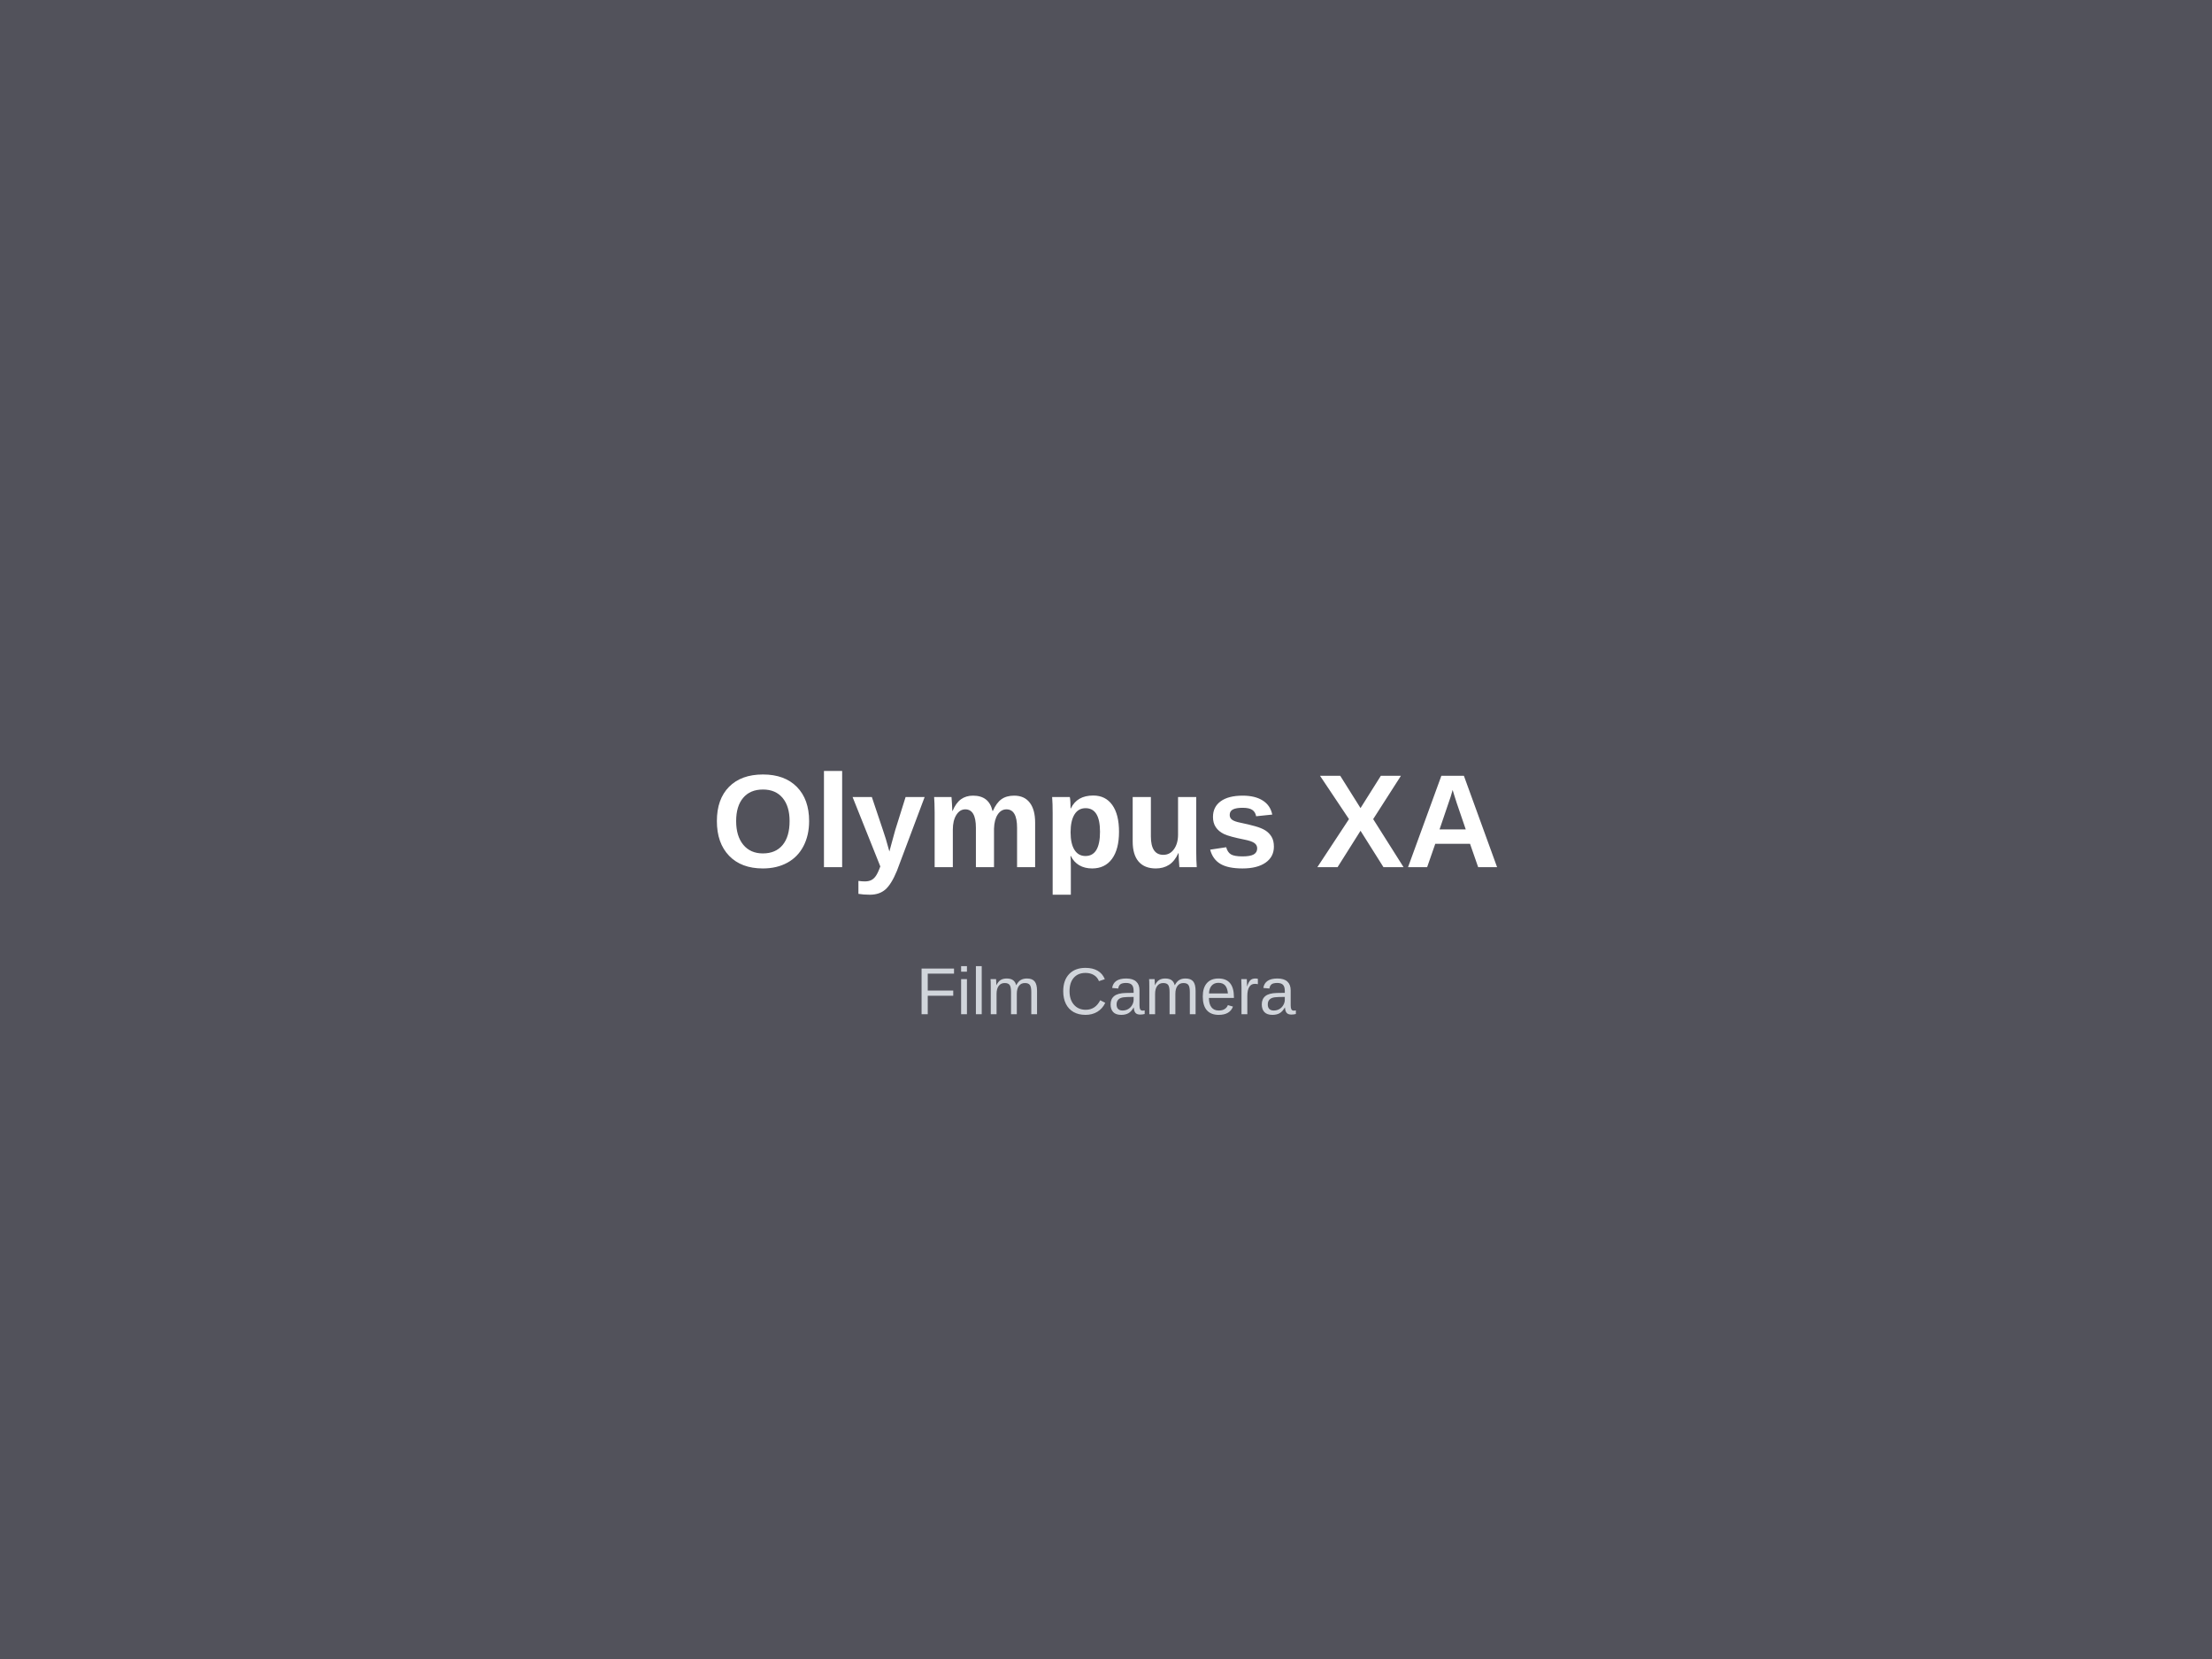
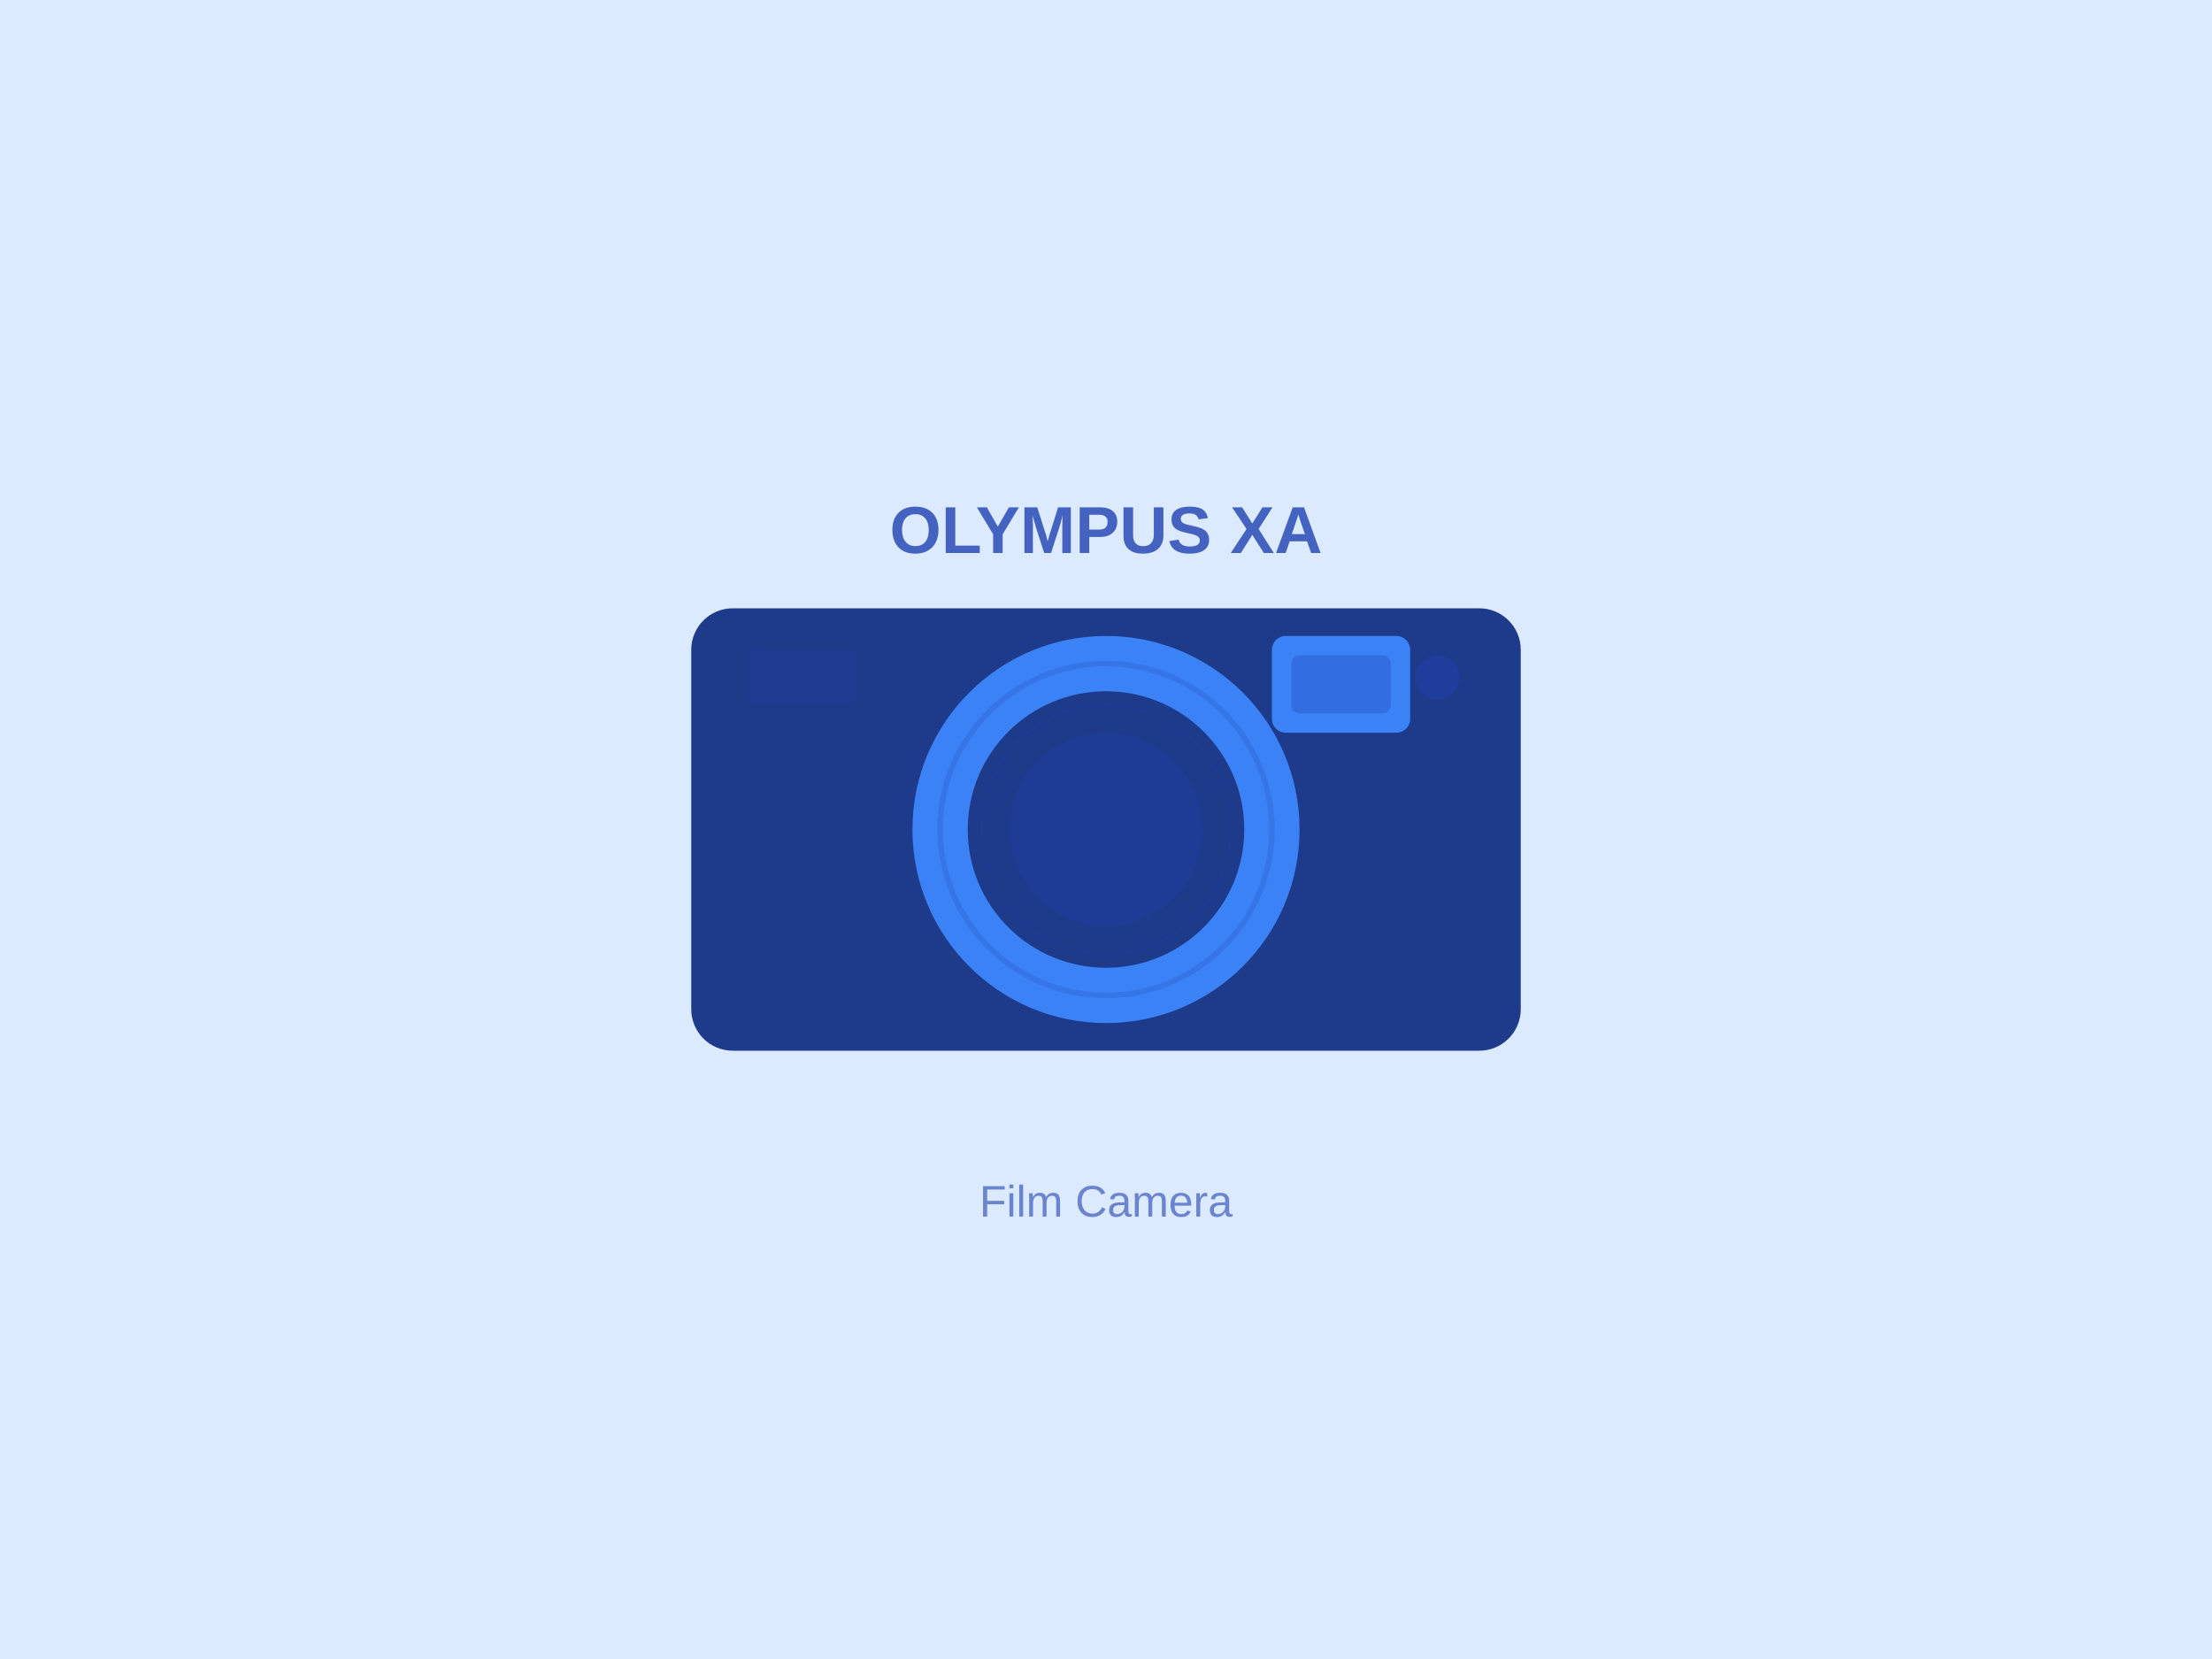
<svg xmlns="http://www.w3.org/2000/svg" width="800" height="600">
-   <rect width="800" height="600" fill="#52525b" />
-   <text x="50%" y="50%" font-family="Arial, sans-serif" font-size="48" font-weight="bold" fill="white" text-anchor="middle" dominant-baseline="middle">
-     Olympus XA
-   </text>
-   <text x="50%" y="60%" font-family="Arial, sans-serif" font-size="24" fill="#d1d5db" text-anchor="middle" dominant-baseline="middle">
-     Film Camera
-   </text>
+   <rect width="800" height="600" fill="#dbeafe" />
+   <g transform="translate(400, 300)">
+     <rect x="-150" y="-80" width="300" height="160" fill="#1e3a8a" rx="15" />
+     <circle cx="0" cy="0" r="70" fill="#3b82f6" />
+     <circle cx="0" cy="0" r="50" fill="#1e3a8a" />
+     <circle cx="0" cy="0" r="35" fill="#1e40af" opacity="0.3" />
+     <circle cx="0" cy="0" r="60" fill="none" stroke="#1e40af" stroke-width="2" opacity="0.2" />
+     <circle cx="0" cy="0" r="45" fill="none" stroke="#1e40af" stroke-width="1" opacity="0.2" />
+     <rect x="60" y="-70" width="50" height="35" fill="#3b82f6" rx="5" />
+     <rect x="67" y="-63" width="36" height="21" fill="#1e40af" opacity="0.3" rx="3" />
+     <circle cx="120" cy="-55" r="8" fill="#1e40af" opacity="0.5" />
+     <rect x="-130" y="-65" width="40" height="20" fill="#1e40af" opacity="0.2" rx="3" />
+     <text x="0" y="-100" font-family="Arial, sans-serif" font-size="24" fill="#1e40af" text-anchor="middle" font-weight="bold" opacity="0.8">OLYMPUS XA</text>
+     <text x="0" y="140" font-family="Arial, sans-serif" font-size="16" fill="#1e40af" text-anchor="middle" opacity="0.6">Film Camera</text>
+   </g>
</svg>
